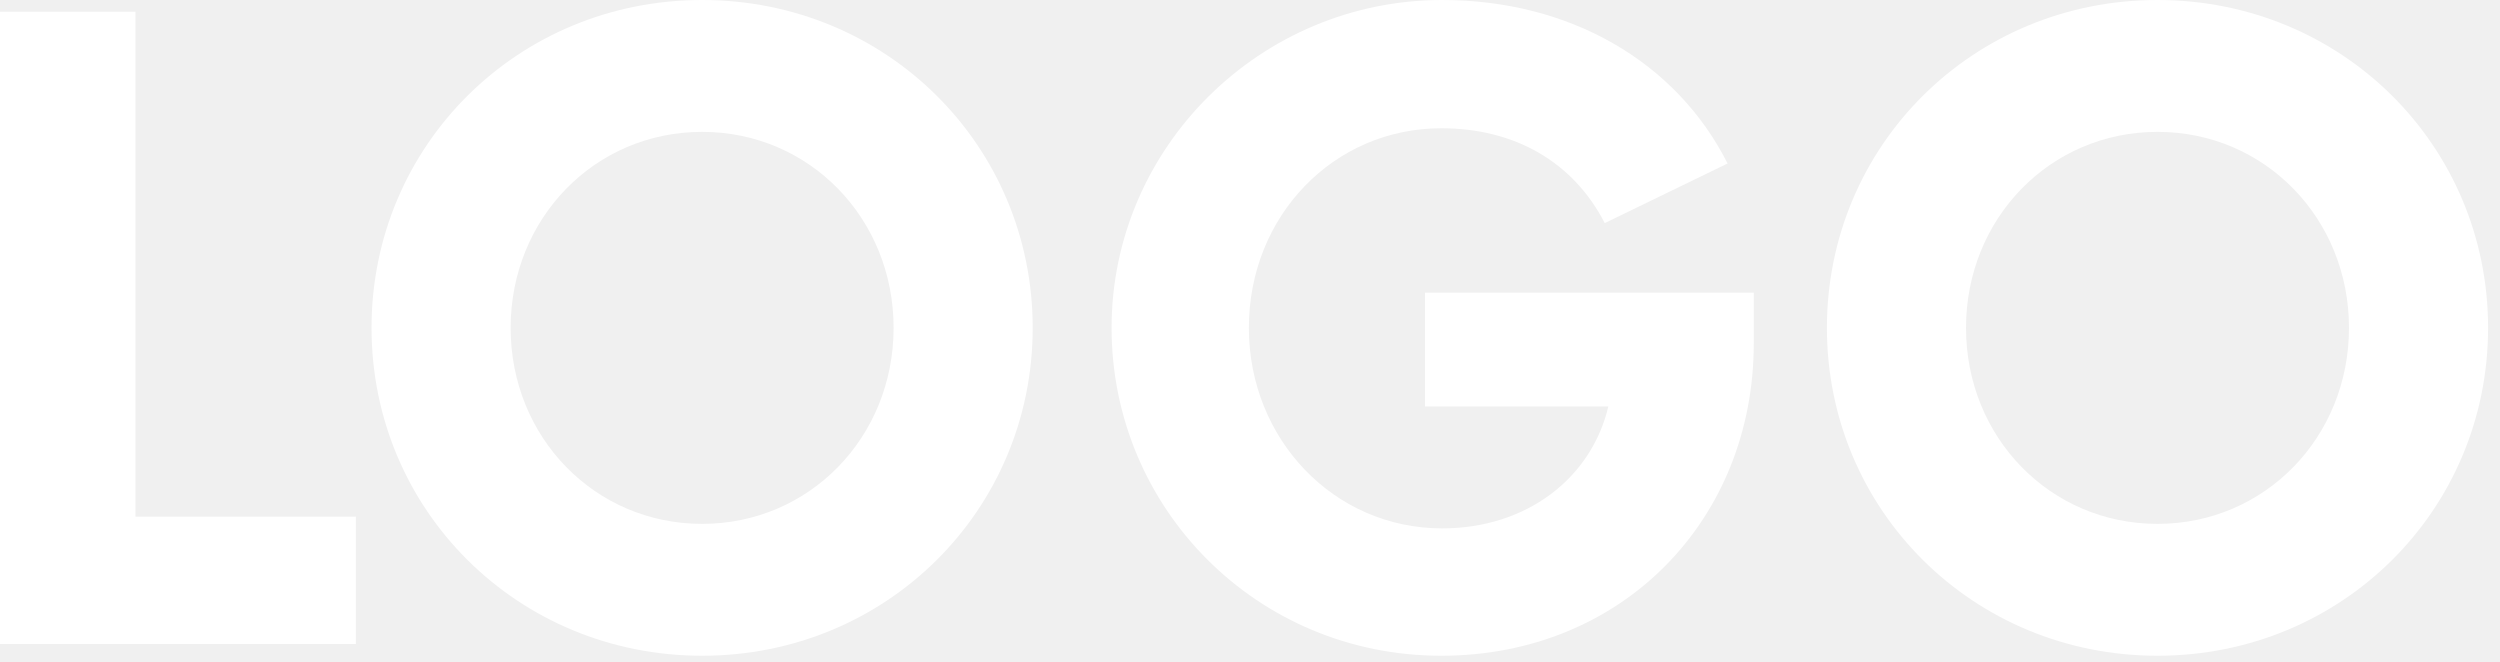
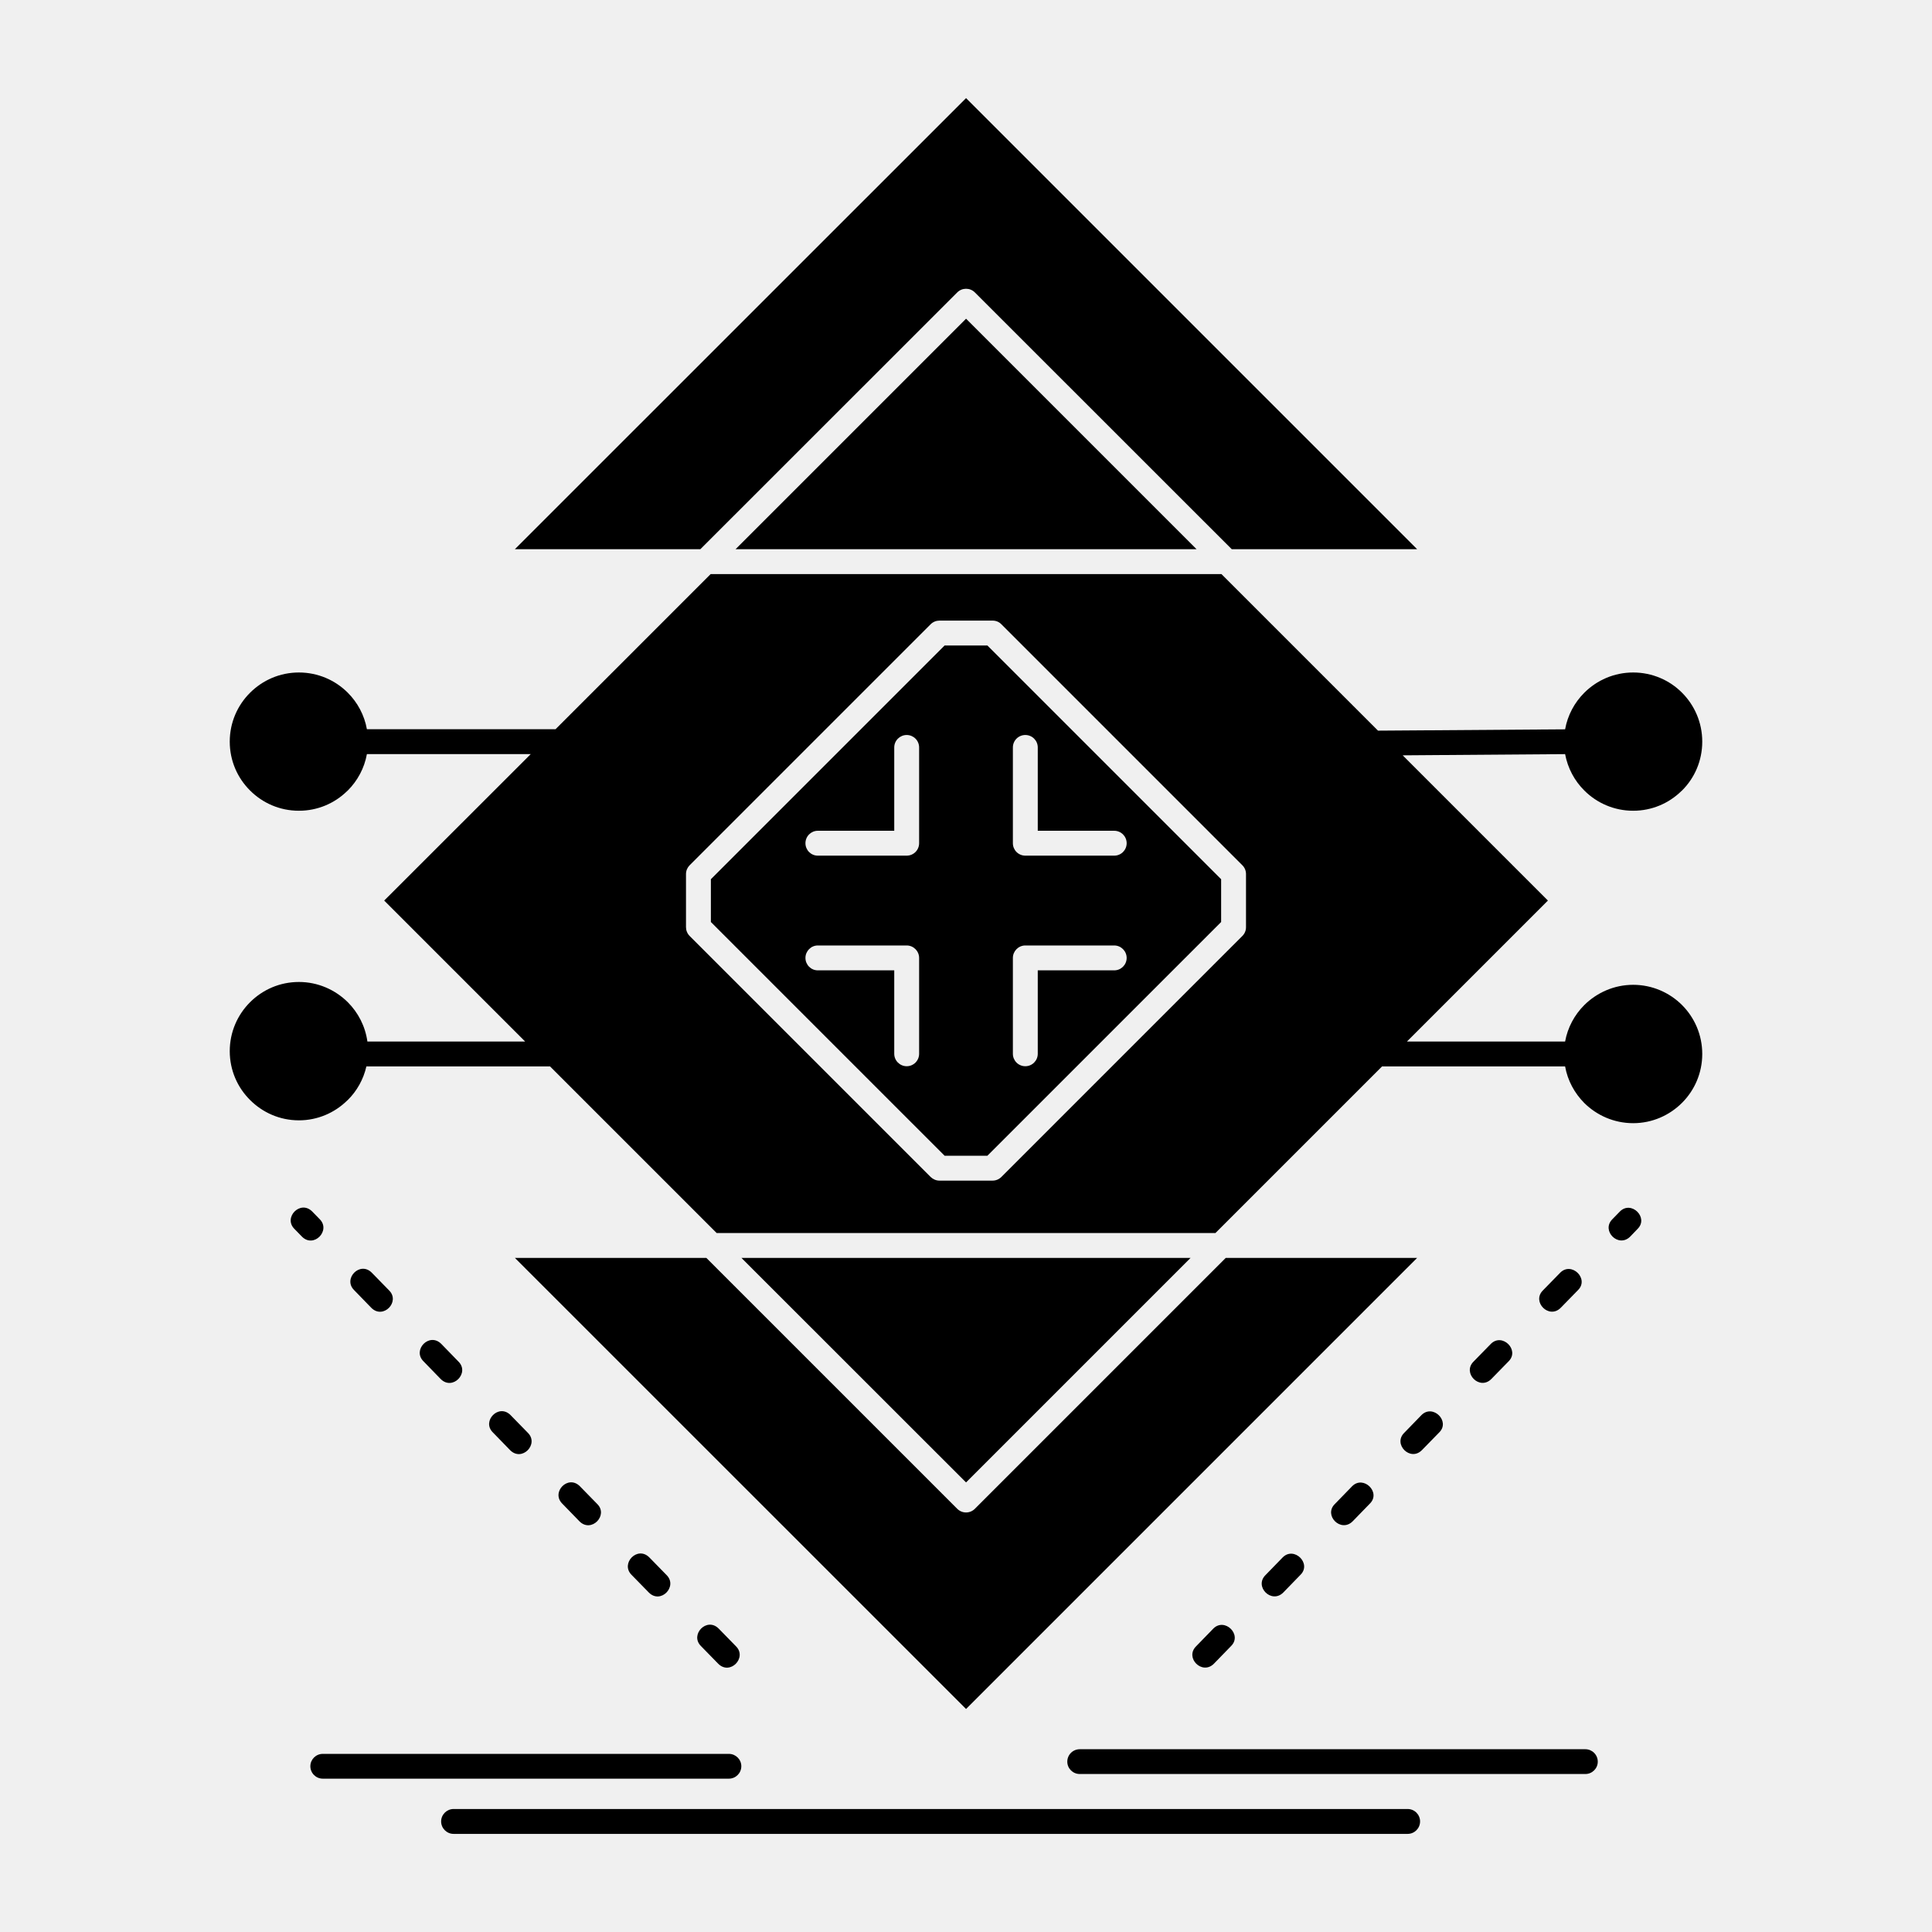
- <svg xmlns="http://www.w3.org/2000/svg" width="155" height="41" viewBox="0 0 155 41" fill="none">
-   <path d="M0 0.728V39.928H22.064V32.032H8.4V0.728H0Z" fill="white" />
-   <path d="M64.027 20.328C64.027 9.016 54.955 0 43.531 0C32.107 0 23.035 9.016 23.035 20.328C23.035 31.64 32.107 40.656 43.531 40.656C54.955 40.656 64.027 31.64 64.027 20.328ZM55.403 20.328C55.403 27.104 50.195 32.48 43.531 32.48C36.867 32.48 31.659 27.104 31.659 20.328C31.659 13.552 36.867 8.176 43.531 8.176C50.195 8.176 55.403 13.552 55.403 20.328Z" fill="white" />
-   <path d="M107.11 10.136C103.918 3.808 97.31 0 89.414 0C78.158 0 68.918 9.128 68.918 20.328C68.918 31.528 77.934 40.656 89.358 40.656C100.558 40.656 108.734 32.256 108.734 21.28V18.144H88.35V25.2H99.718C98.654 29.68 94.622 32.76 89.414 32.76C82.694 32.76 77.43 27.216 77.43 20.328C77.43 13.384 82.694 7.952 89.358 7.952C93.894 7.952 97.534 10.024 99.494 13.832L107.11 10.136Z" fill="white" />
-   <path d="M154.261 20.328C154.261 9.016 145.189 0 133.765 0C122.341 0 113.269 9.016 113.269 20.328C113.269 31.64 122.341 40.656 133.765 40.656C145.189 40.656 154.261 31.64 154.261 20.328ZM145.637 20.328C145.637 27.104 140.429 32.48 133.765 32.48C127.101 32.48 121.893 27.104 121.893 20.328C121.893 13.552 127.101 8.176 133.765 8.176C140.429 8.176 145.637 13.552 145.637 20.328Z" fill="white" />
+ <svg xmlns="http://www.w3.org/2000/svg" fill="#000000" width="800px" height="800px" viewBox="0 0 512 512" version="1.1" xml:space="preserve">
+   <g id="_x35_03_x2C__Computing_x2C__data_x2C__infrastructure_x2C__science_x2C__structure">
+     <g>
+       <path d="M194.93,145.544h122.169l-61.084-61.085L194.93,145.544z M315.518,333.354    H196.484l59.53,59.504L315.518,333.354z M375.557,333.354h-50.713l-66.498,66.499c-1.286,1.287-3.377,1.287-4.664,0l-66.5-66.499    h-50.737l119.569,119.543L375.557,333.354z M268.424,198.078c0-1.823,1.474-3.297,3.297-3.297s3.297,1.474,3.297,3.297v22.086    h20.263c1.823,0,3.297,1.475,3.297,3.297s-1.474,3.296-3.297,3.296h-23.56c-1.823,0-3.297-1.474-3.297-3.296V198.078z     M216.72,226.757c-1.795,0-3.269-1.474-3.269-3.296s1.474-3.297,3.269-3.297h20.264v-22.086c0-1.823,1.5-3.297,3.297-3.297    c1.822,0,3.295,1.474,3.295,3.297v25.383c0,1.822-1.474,3.296-3.295,3.296H216.72z M243.576,279.266    c0,1.822-1.474,3.296-3.295,3.296c-1.797,0-3.297-1.474-3.297-3.296v-22.113H216.72c-1.795,0-3.269-1.475-3.269-3.297    c0-1.796,1.474-3.297,3.269-3.297h23.561c1.822,0,3.295,1.501,3.295,3.297V279.266z M295.28,250.559    c1.823,0,3.297,1.501,3.297,3.297c0,1.822-1.474,3.297-3.297,3.297h-20.263v22.113c0,1.822-1.474,3.296-3.297,3.296    s-3.297-1.474-3.297-3.296v-25.41c0-1.796,1.474-3.297,3.297-3.297H295.28z M323.612,233.002l-61.943-61.941h-11.337    l-61.942,61.941v11.338l61.942,61.942h11.337l61.943-61.942V233.002z M265.368,165.432l63.872,63.873    c0.644,0.643,0.965,1.474,0.965,2.33v14.072c0,0.912-0.348,1.716-0.965,2.332l-63.872,63.873    c-0.644,0.643-1.474,0.965-2.332,0.965h-14.071c-0.913,0-1.716-0.376-2.332-0.965l-63.873-63.873    c-0.642-0.644-0.965-1.5-0.965-2.332v-14.072c0-0.91,0.376-1.741,0.965-2.33l63.873-63.873c0.642-0.644,1.5-0.965,2.332-0.965    h14.071C263.947,164.467,264.779,164.815,265.368,165.432z M120.202,485.999c-1.795,0-3.297-1.475-3.297-3.298    c0-1.822,1.502-3.296,3.297-3.296h252.835c1.822,0,3.297,1.474,3.297,3.296c0,1.823-1.475,3.298-3.297,3.298H120.202z     M286.142,470.131c-1.823,0-3.298-1.475-3.298-3.27c0-1.823,1.475-3.297,3.298-3.297h133.989c1.821,0,3.295,1.474,3.295,3.297    c0,1.795-1.474,3.27-3.295,3.27H286.142z M85.545,471.364c-1.823,0-3.297-1.475-3.297-3.298c0-1.795,1.474-3.27,3.297-3.27    h107.615c1.821,0,3.297,1.475,3.297,3.27c0,1.823-1.476,3.298-3.297,3.298H85.545z M79.219,260.234    c5.04,0,9.623,2.064,12.947,5.361c2.76,2.76,4.636,6.379,5.199,10.426h41.814l-37.364-37.363l38.838-38.811H97.232    c-0.67,3.725-2.494,7.076-5.066,9.648l-0.214,0.188c-3.297,3.217-7.8,5.174-12.733,5.174c-5.066,0-9.623-2.037-12.946-5.361    c-3.35-3.323-5.387-7.906-5.387-12.946c0-5.065,2.037-9.622,5.361-12.945c3.35-3.351,7.907-5.388,12.973-5.388    c5.04,0,9.623,2.037,12.947,5.36c2.572,2.573,4.396,5.924,5.066,9.677h49.988l41.115-41.117h135.356l41.492,41.492l49.586-0.35    c0.671-3.752,2.492-7.102,5.066-9.675c3.35-3.351,7.933-5.388,12.973-5.388c5.038,0,9.649,2.037,12.945,5.36    c3.323,3.324,5.36,7.907,5.36,12.973s-2.037,9.649-5.36,12.946l-0.215,0.188c-3.297,3.217-7.8,5.174-12.73,5.174    c-5.04,0-9.623-2.037-12.946-5.361c-2.601-2.572-4.396-5.924-5.093-9.648l-43.045,0.321l38.488,38.489l-37.364,37.363h41.921    c0.671-3.725,2.492-7.076,5.066-9.649c3.35-3.323,7.933-5.387,12.973-5.387c5.038,0,9.649,2.063,12.945,5.36    c3.323,3.324,5.36,7.907,5.36,12.973c0,5.039-2.037,9.623-5.36,12.946c-3.324,3.323-7.907,5.388-12.945,5.388    c-5.066,0-9.649-2.064-12.973-5.36c-2.574-2.601-4.396-5.925-5.066-9.677h-48.514L322.11,326.76H189.918l-44.146-44.145H97.097    c-0.777,3.432-2.52,6.514-4.931,8.899l-0.214,0.188c-3.297,3.216-7.8,5.199-12.733,5.199c-5.066,0-9.623-2.063-12.946-5.387    c-3.35-3.323-5.387-7.907-5.387-12.946s2.037-9.623,5.361-12.946C69.596,262.271,74.153,260.234,79.219,260.234z M344.652,417.328    c3.002-3.001-1.715-7.612-4.717-4.609l-4.584,4.718c-3.029,3.028,1.607,7.691,4.717,4.609L344.652,417.328z M363.04,398.459    c3.001-2.975-1.716-7.611-4.719-4.583l-4.583,4.717c-3.029,3.002,1.609,7.667,4.719,4.583L363.04,398.459z M381.426,379.59    c2.977-2.976-1.716-7.586-4.717-4.584l-4.583,4.719c-3.028,3.001,1.607,7.691,4.69,4.582L381.426,379.59z M399.814,360.747    c2.974-3.003-1.717-7.612-4.719-4.61l-4.609,4.717c-3.003,3.029,1.635,7.693,4.717,4.61L399.814,360.747z M418.2,341.877    c3.003-3.002-1.716-7.611-4.717-4.61l-4.611,4.718c-3.001,3.029,1.636,7.693,4.719,4.611L418.2,341.877z M433.988,325.662    c3-3.003-1.69-7.612-4.69-4.611l-2.012,2.064c-3.028,3.028,1.609,7.692,4.717,4.61L433.988,325.662z M316.963,436.305    c-3.027,3.029,1.609,7.693,4.719,4.611l4.584-4.718c3.002-3.002-1.717-7.612-4.719-4.61L316.963,436.305z M172.067,412.719    c-3.138-3.136-7.693,1.608-4.719,4.609l4.61,4.718c3.138,3.136,7.693-1.608,4.719-4.609L172.067,412.719z M153.679,393.876    c-3.136-3.163-7.693,1.581-4.69,4.583l4.583,4.717c3.136,3.137,7.719-1.607,4.717-4.583L153.679,393.876z M135.292,375.006    c-3.136-3.135-7.693,1.608-4.69,4.584l4.583,4.717c3.136,3.162,7.719-1.581,4.717-4.582L135.292,375.006z M116.933,356.137    c-3.164-3.136-7.721,1.607-4.719,4.61l4.583,4.717c3.136,3.137,7.719-1.608,4.719-4.61L116.933,356.137z M98.518,337.267    c-3.136-3.136-7.693,1.608-4.69,4.61l4.583,4.719c3.136,3.135,7.719-1.609,4.717-4.611L98.518,337.267z M82.73,321.051    c-3.136-3.135-7.719,1.608-4.716,4.611l2.009,2.063c3.136,3.136,7.693-1.608,4.719-4.61L82.73,321.051z M190.346,440.916    c3.136,3.136,7.693-1.608,4.717-4.611l-4.61-4.717c-3.136-3.137-7.693,1.608-4.717,4.61L190.346,440.916z M258.346,77.49    l68.08,68.054h49.131L256.014,26.002L136.445,145.544h49.156l68.081-68.054C254.968,76.204,257.06,76.204,258.346,77.49z" style="fill-rule:evenodd;clip-rule:evenodd;" />
+     </g>
+   </g>
+   <g id="Layer_1" />
</svg>
